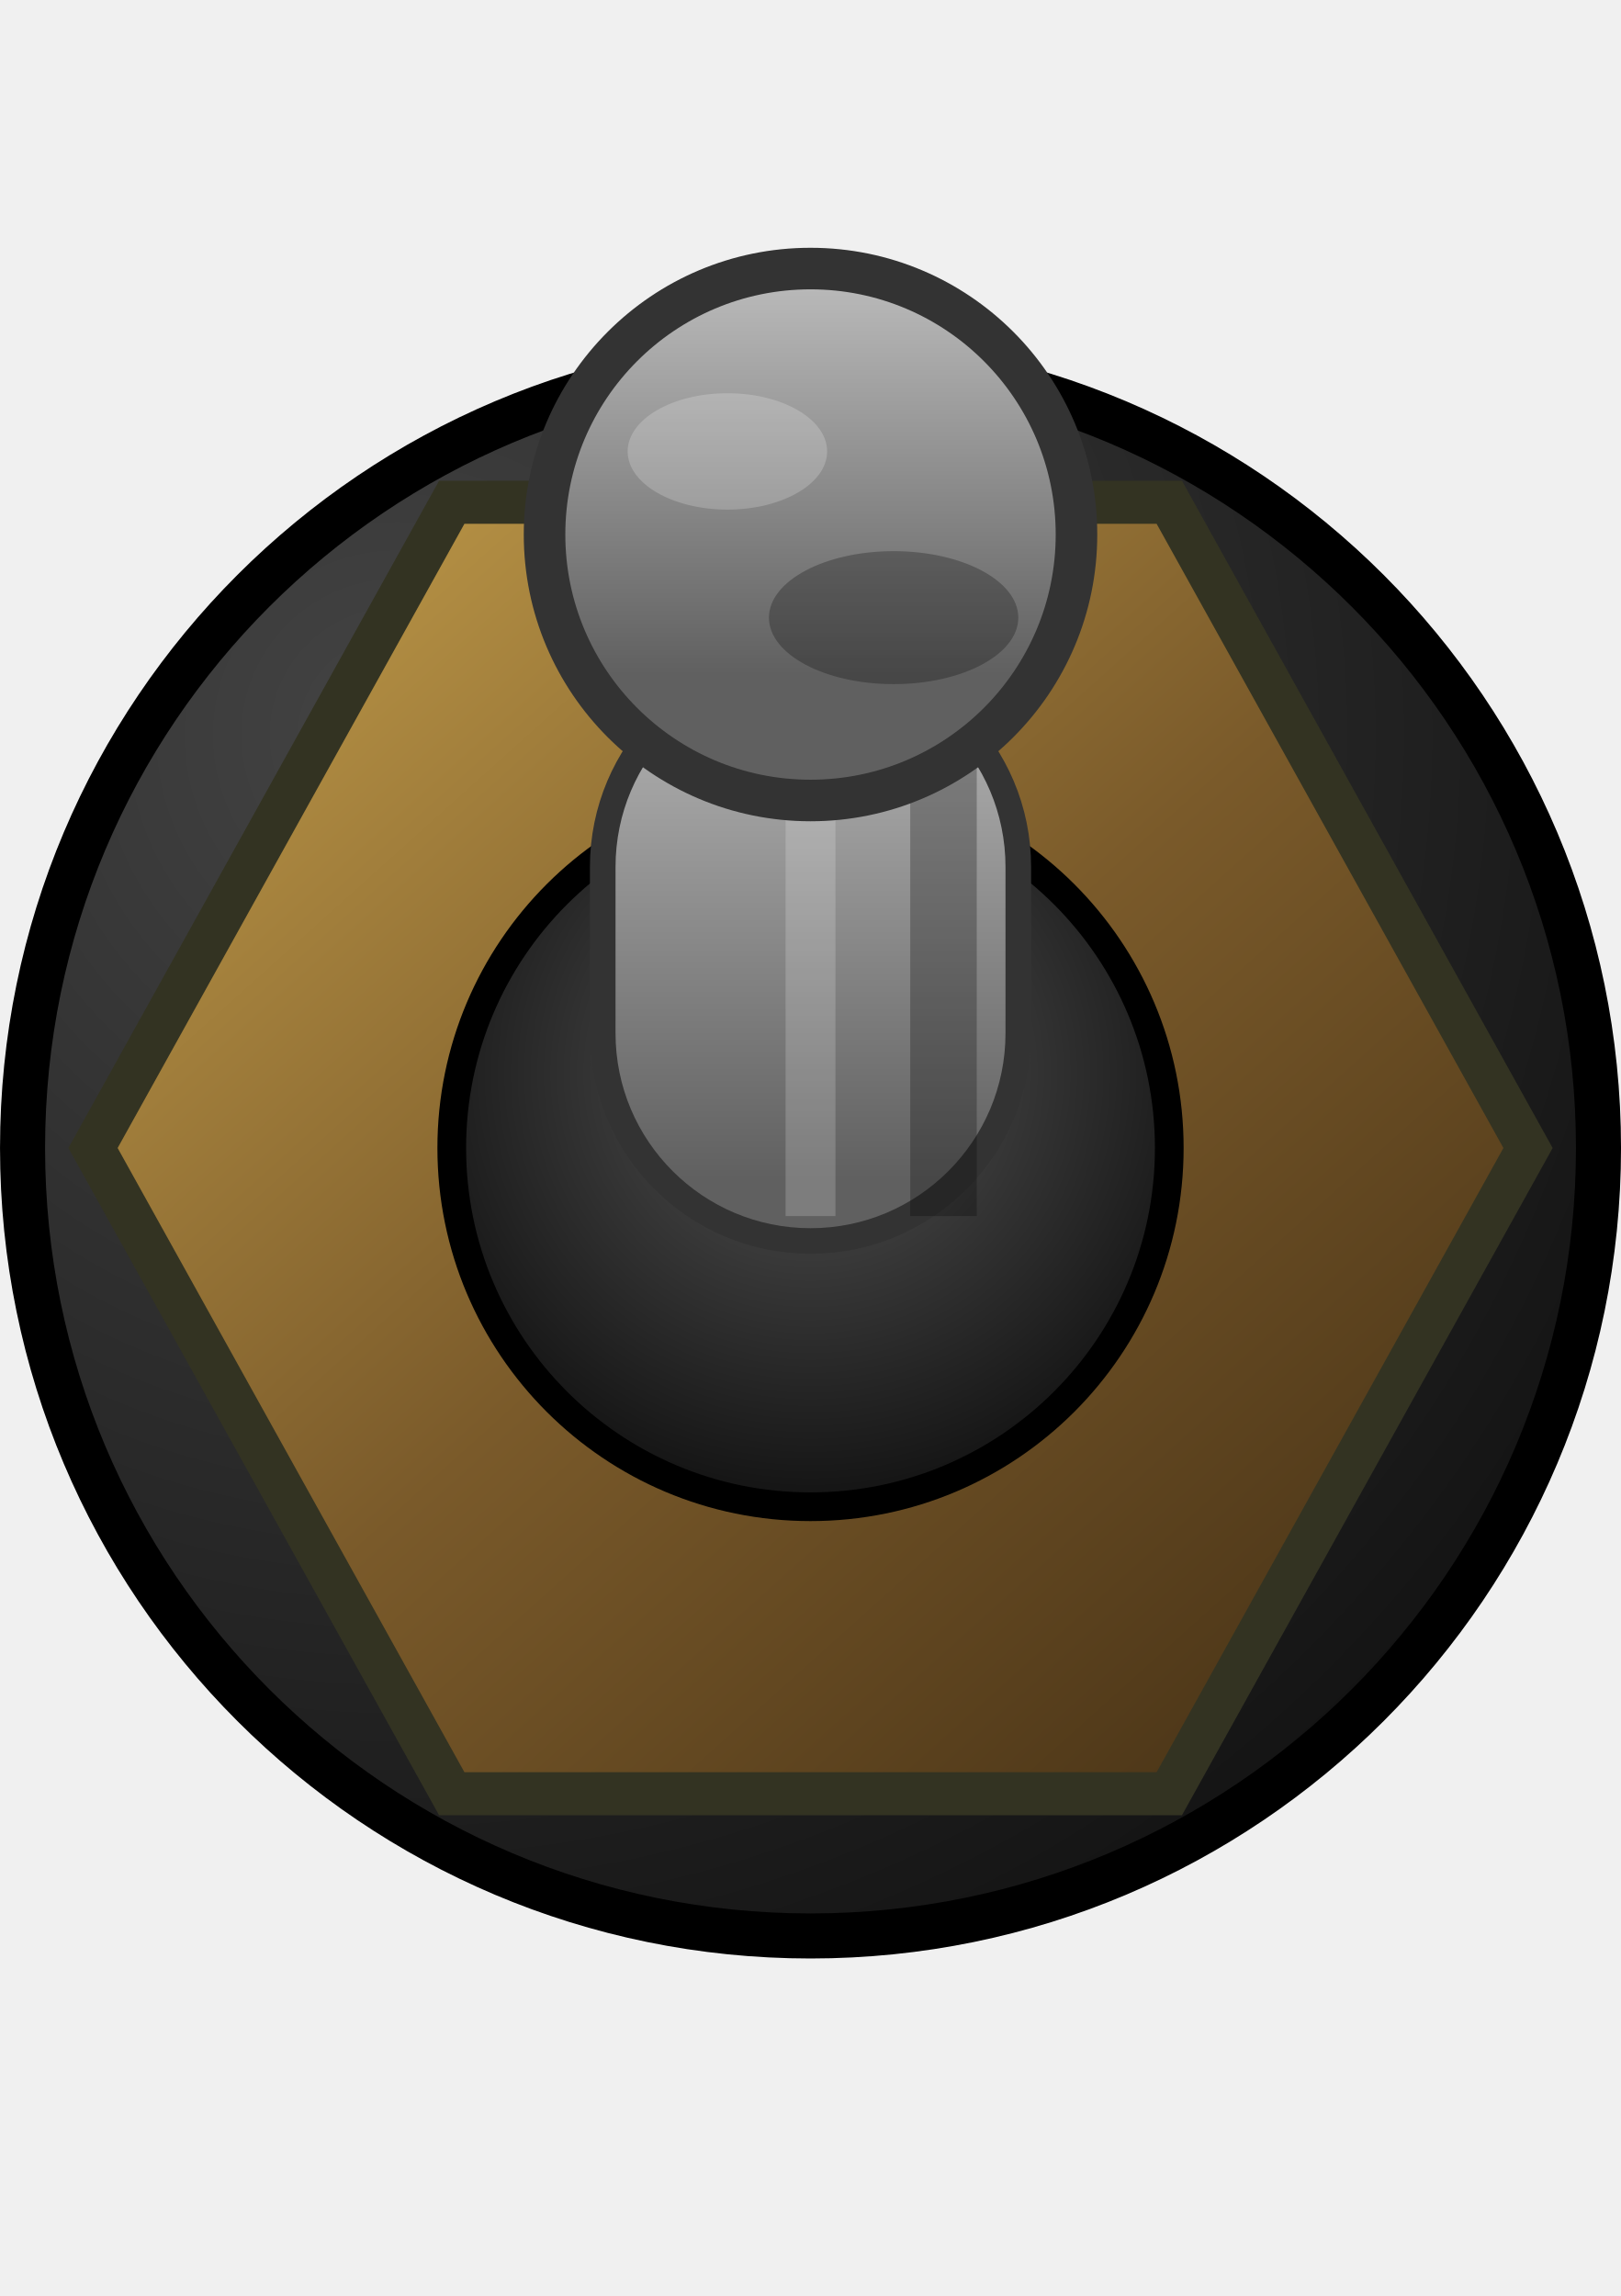
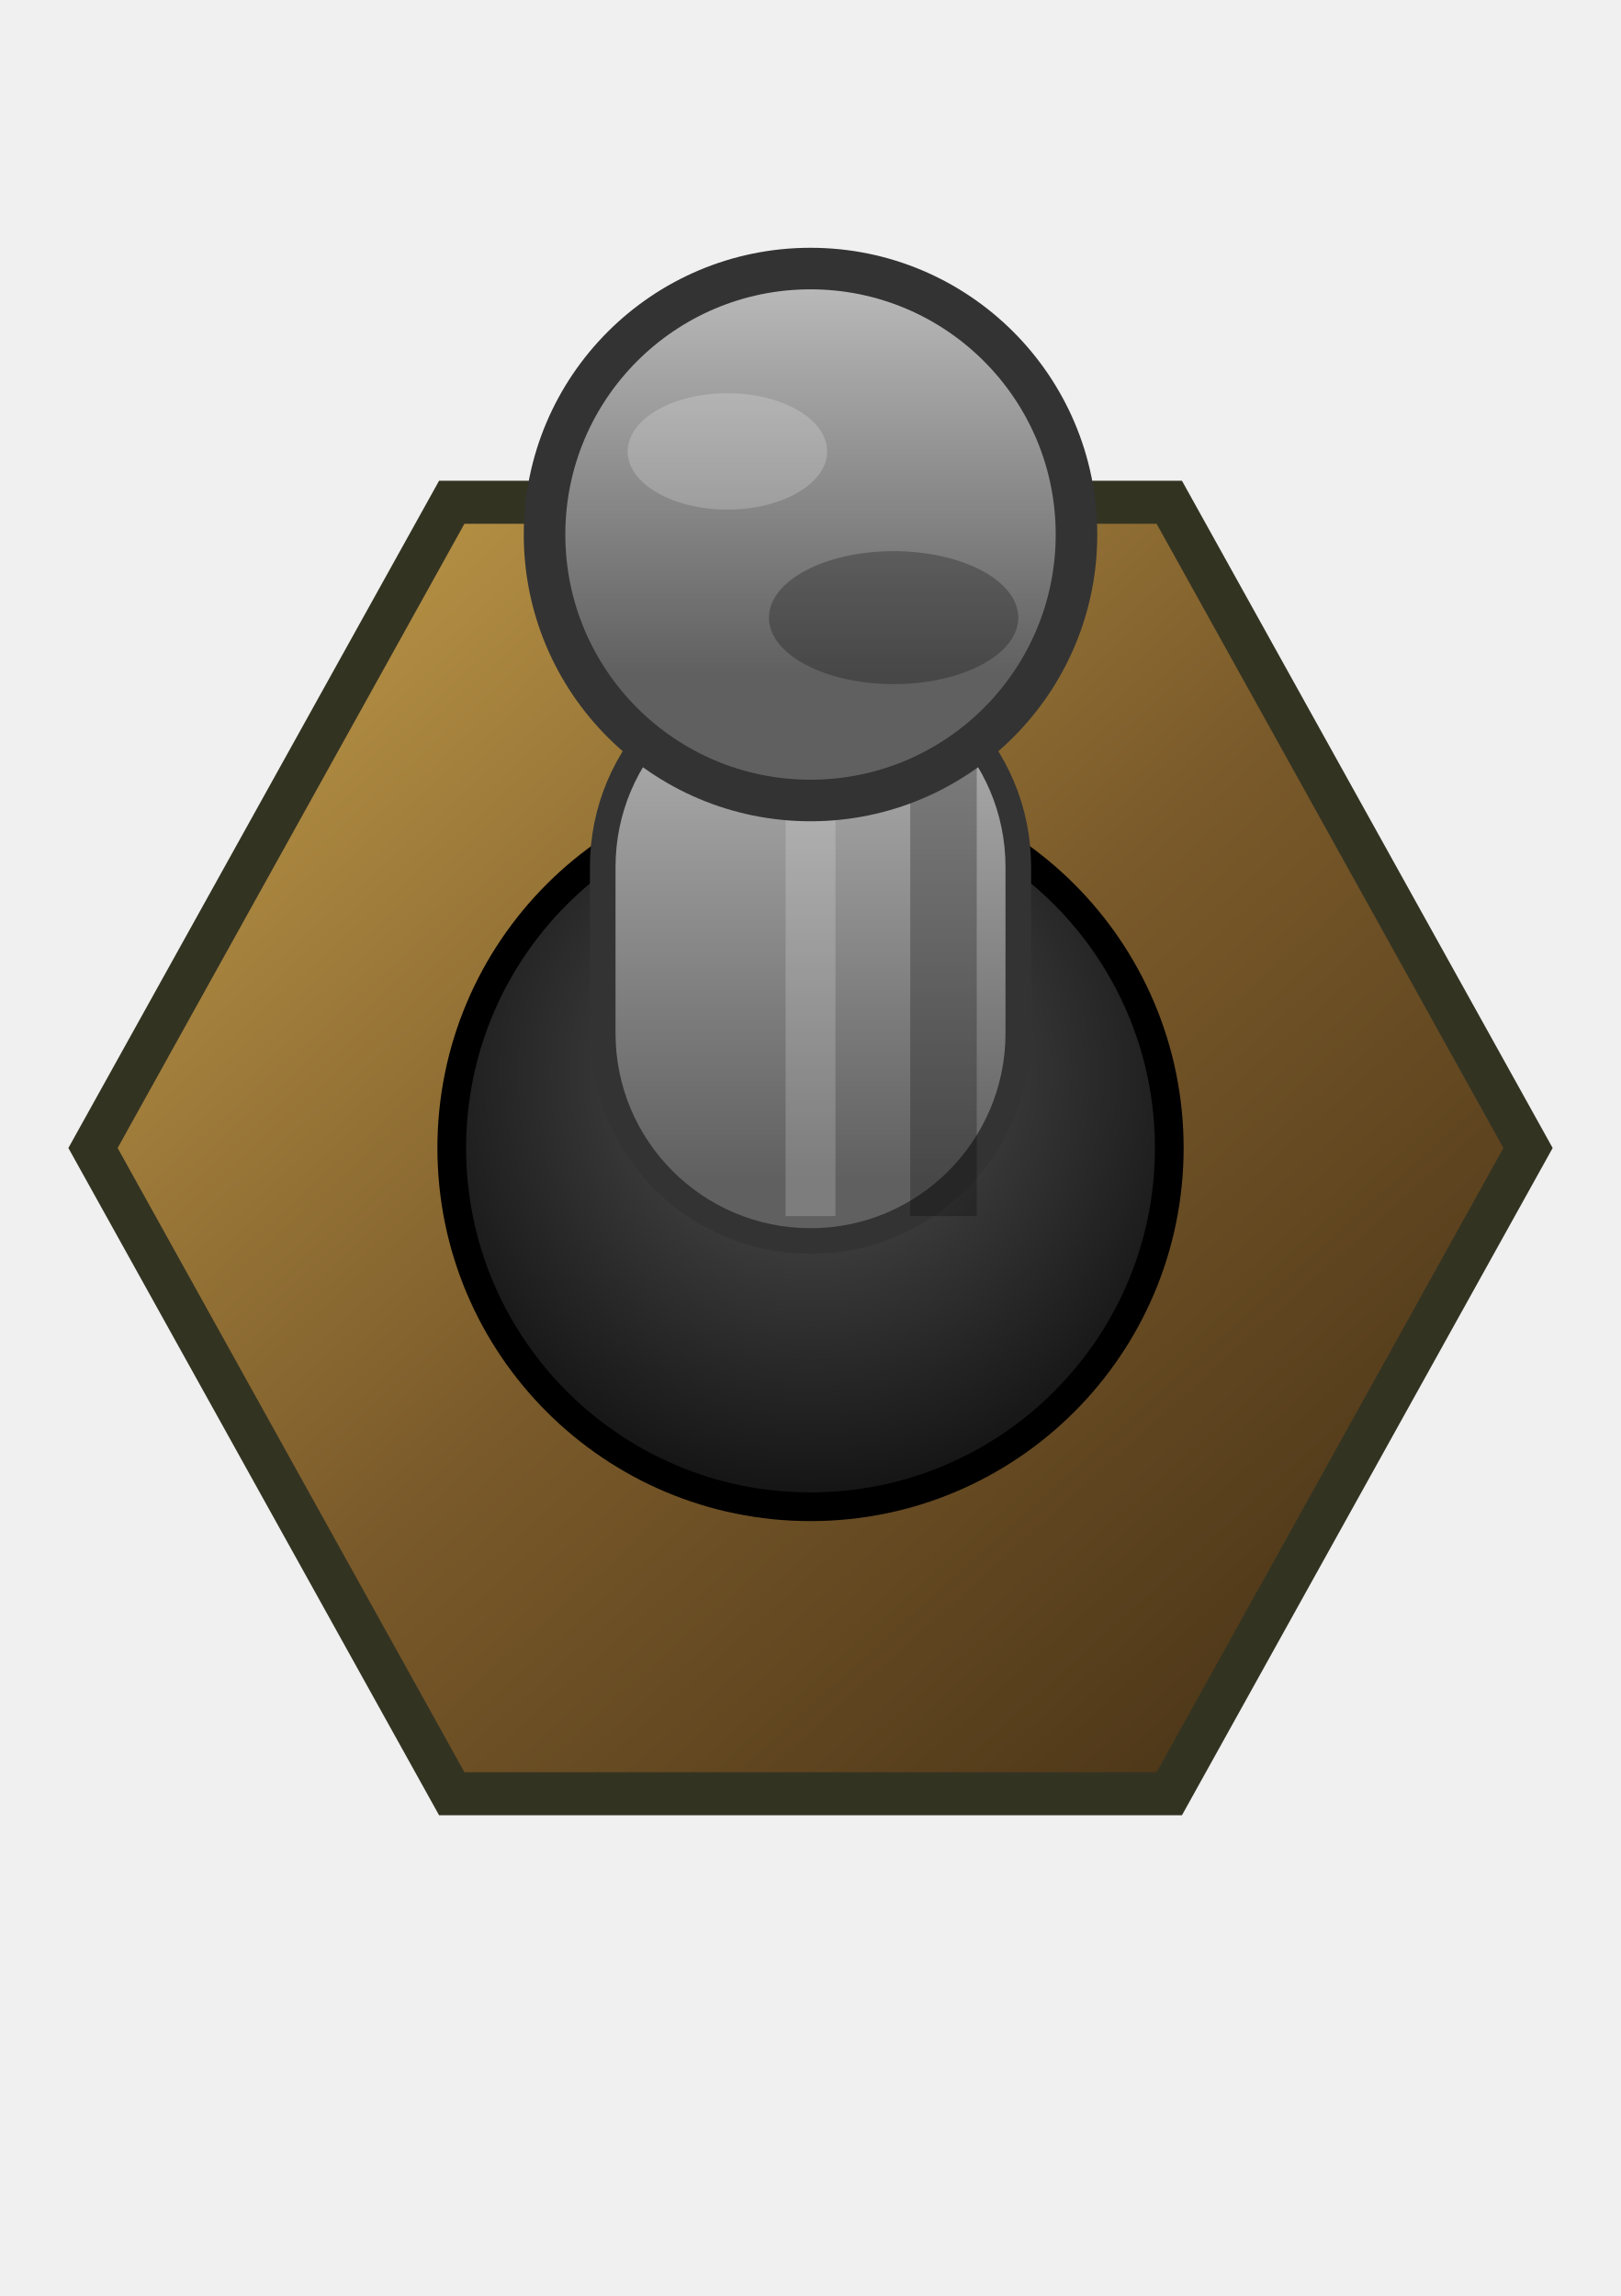
<svg xmlns="http://www.w3.org/2000/svg" xmlns:xlink="http://www.w3.org/1999/xlink" width="22.592" height="32.0" viewBox="0 0 22.592 32.0" version="1.1" id="svg15">
  <defs id="defs11">
    <radialGradient id="washerGrad" cx="-5.76" cy="-5.76" r="20.16" fx="-5.76" fy="-5.76" gradientUnits="userSpaceOnUse">
      <stop offset="0%" stop-color="#444" id="stop1" />
      <stop offset="100%" stop-color="#111" id="stop2" />
    </radialGradient>
    <radialGradient id="bezelInner" cx="2.26" cy="4.52" r="18.08" fx="2.26" fy="4.52" gradientUnits="userSpaceOnUse">
      <stop offset="0%" stop-color="#333" id="stop3" />
      <stop offset="100%" stop-color="#000" id="stop4" />
    </radialGradient>
    <linearGradient id="brassNut" x1="-9.808" y1="-9.808" x2="9.808" y2="9.808" gradientTransform="scale(1.054595,0.9482313)" gradientUnits="userSpaceOnUse">
      <stop offset="0%" stop-color="#c9a34d" id="stop5" />
      <stop offset="50%" stop-color="#7a5a2a" id="stop6" />
      <stop offset="100%" stop-color="#3d2a12" id="stop7" />
    </linearGradient>
    <radialGradient id="bushingGrad" cx="0" cy="-1.04" r="6.24" fx="0" fy="-1.04" gradientUnits="userSpaceOnUse">
      <stop offset="0%" stop-color="#555" id="stop8" />
      <stop offset="100%" stop-color="#111" id="stop9" />
    </radialGradient>
    <linearGradient id="shaftGrad" x1="0" y1="0" x2="0" y2="1">
-       <stop offset="0%" stop-color="#d4d4d4" />
-       <stop offset="100%" stop-color="#606060" />
+       <stop offset="0%" stop-color="#d4d4d4" id="stop10" />
+       <stop offset="100%" stop-color="#606060" id="stop11" />
    </linearGradient>
    <linearGradient xlink:href="#shaftGrad" id="linearGradient21" x1="-2.846" y1="-8.753" x2="-2.846" y2="-3.062" gradientTransform="matrix(0.7204078,0,0,1.45903,0,0.2248247)" gradientUnits="userSpaceOnUse" />
    <linearGradient xlink:href="#shaftGrad" id="linearGradient22" x1="-3.05" y1="-17.05" x2="-3.05" y2="-10.95" gradientUnits="userSpaceOnUse" gradientTransform="translate(0,0.6294328)" />
  </defs>
  <g id="toggle" transform="translate(11.29619,16.0)">
-     <circle fill="url(#washerGrad)" stroke="#000000" stroke-width="0.628" id="circle11" cx="0" cy="0" style="fill:url(#washerGrad)" r="10.982" />
    <circle r="7.8" fill="url(#bezelInner)" stroke="#000000" stroke-opacity="0.5" stroke-width="0.28" id="circle12" cx="0" cy="0" style="fill:url(#bezelInner)" />
-     <circle cx="0" cy="0" r="8.1" fill="none" stroke="#666666" stroke-width="0.18" opacity="0.25" id="circle11" />
+     <circle cx="0" cy="0" r="8.1" fill="none" stroke="#666666" stroke-width="0.18" opacity="0.25" id="circle13" />
    <defs id="defs18">
      <radialGradient id="seatShadow" cx="0" cy="0" r="6.6" gradientUnits="userSpaceOnUse">
        <stop offset="0%" stop-color="#000" stop-opacity="0.22" id="stop17" />
        <stop offset="100%" stop-color="#000" stop-opacity="0" id="stop18" />
      </radialGradient>
    </defs>
    <circle cx="0" cy="0" r="6.4" fill="url(#seatShadow)" opacity="0.65" id="circle18" style="fill:url(#seatShadow)" />
    <polygon points="10,0 5,9 -5,9 -10,0 -5,-9 5,-9 " fill="url(#brassNut)" stroke="#333322" stroke-width="0.6" id="polygon12" style="fill:url(#brassNut)" />
-     <circle r="5" fill="url(#bushingGrad)" stroke="#000000" stroke-width="0.4" id="circle13" cx="0" cy="0" style="fill:url(#bushingGrad)" />
+     <circle r="5" fill="url(#bushingGrad)" stroke="#000000" stroke-width="0.4" id="circle14" cx="0" cy="0" style="fill:url(#bushingGrad)" />
    <g id="lever" transform="matrix(1.158384,0,0,1.158384,0,5.350447)">
      <rect x="-2.5" y="-10.5" width="5.0" height="7.0" rx="2.5" fill="url(#shaftGrad)" stroke="#333333" stroke-width="0.308" id="rect18" style="fill:url(#linearGradient21)" />
      <rect x="-0.3" y="-10.2" width="0.6" height="6.4" fill="#ffffff" opacity="0.18" id="rect19" />
      <rect x="1.2" y="-10.2" width="0.8" height="6.4" fill="#000000" opacity="0.26" id="stemShadow" />
      <circle cx="0" cy="-12" fill="url(#shaftGrad)" stroke="#333333" stroke-width="0.5" id="ellipse19" style="fill:url(#linearGradient22)" r="3.2" />
      <ellipse cx="-1" cy="-13" rx="1.2" ry="0.7" fill="#ffffff" opacity="0.2" id="ellipse20" />
      <ellipse cx="1" cy="-11" rx="1.5" ry="0.8" fill="#000000" opacity="0.26" id="ellipse21" />
    </g>
  </g>
</svg>
